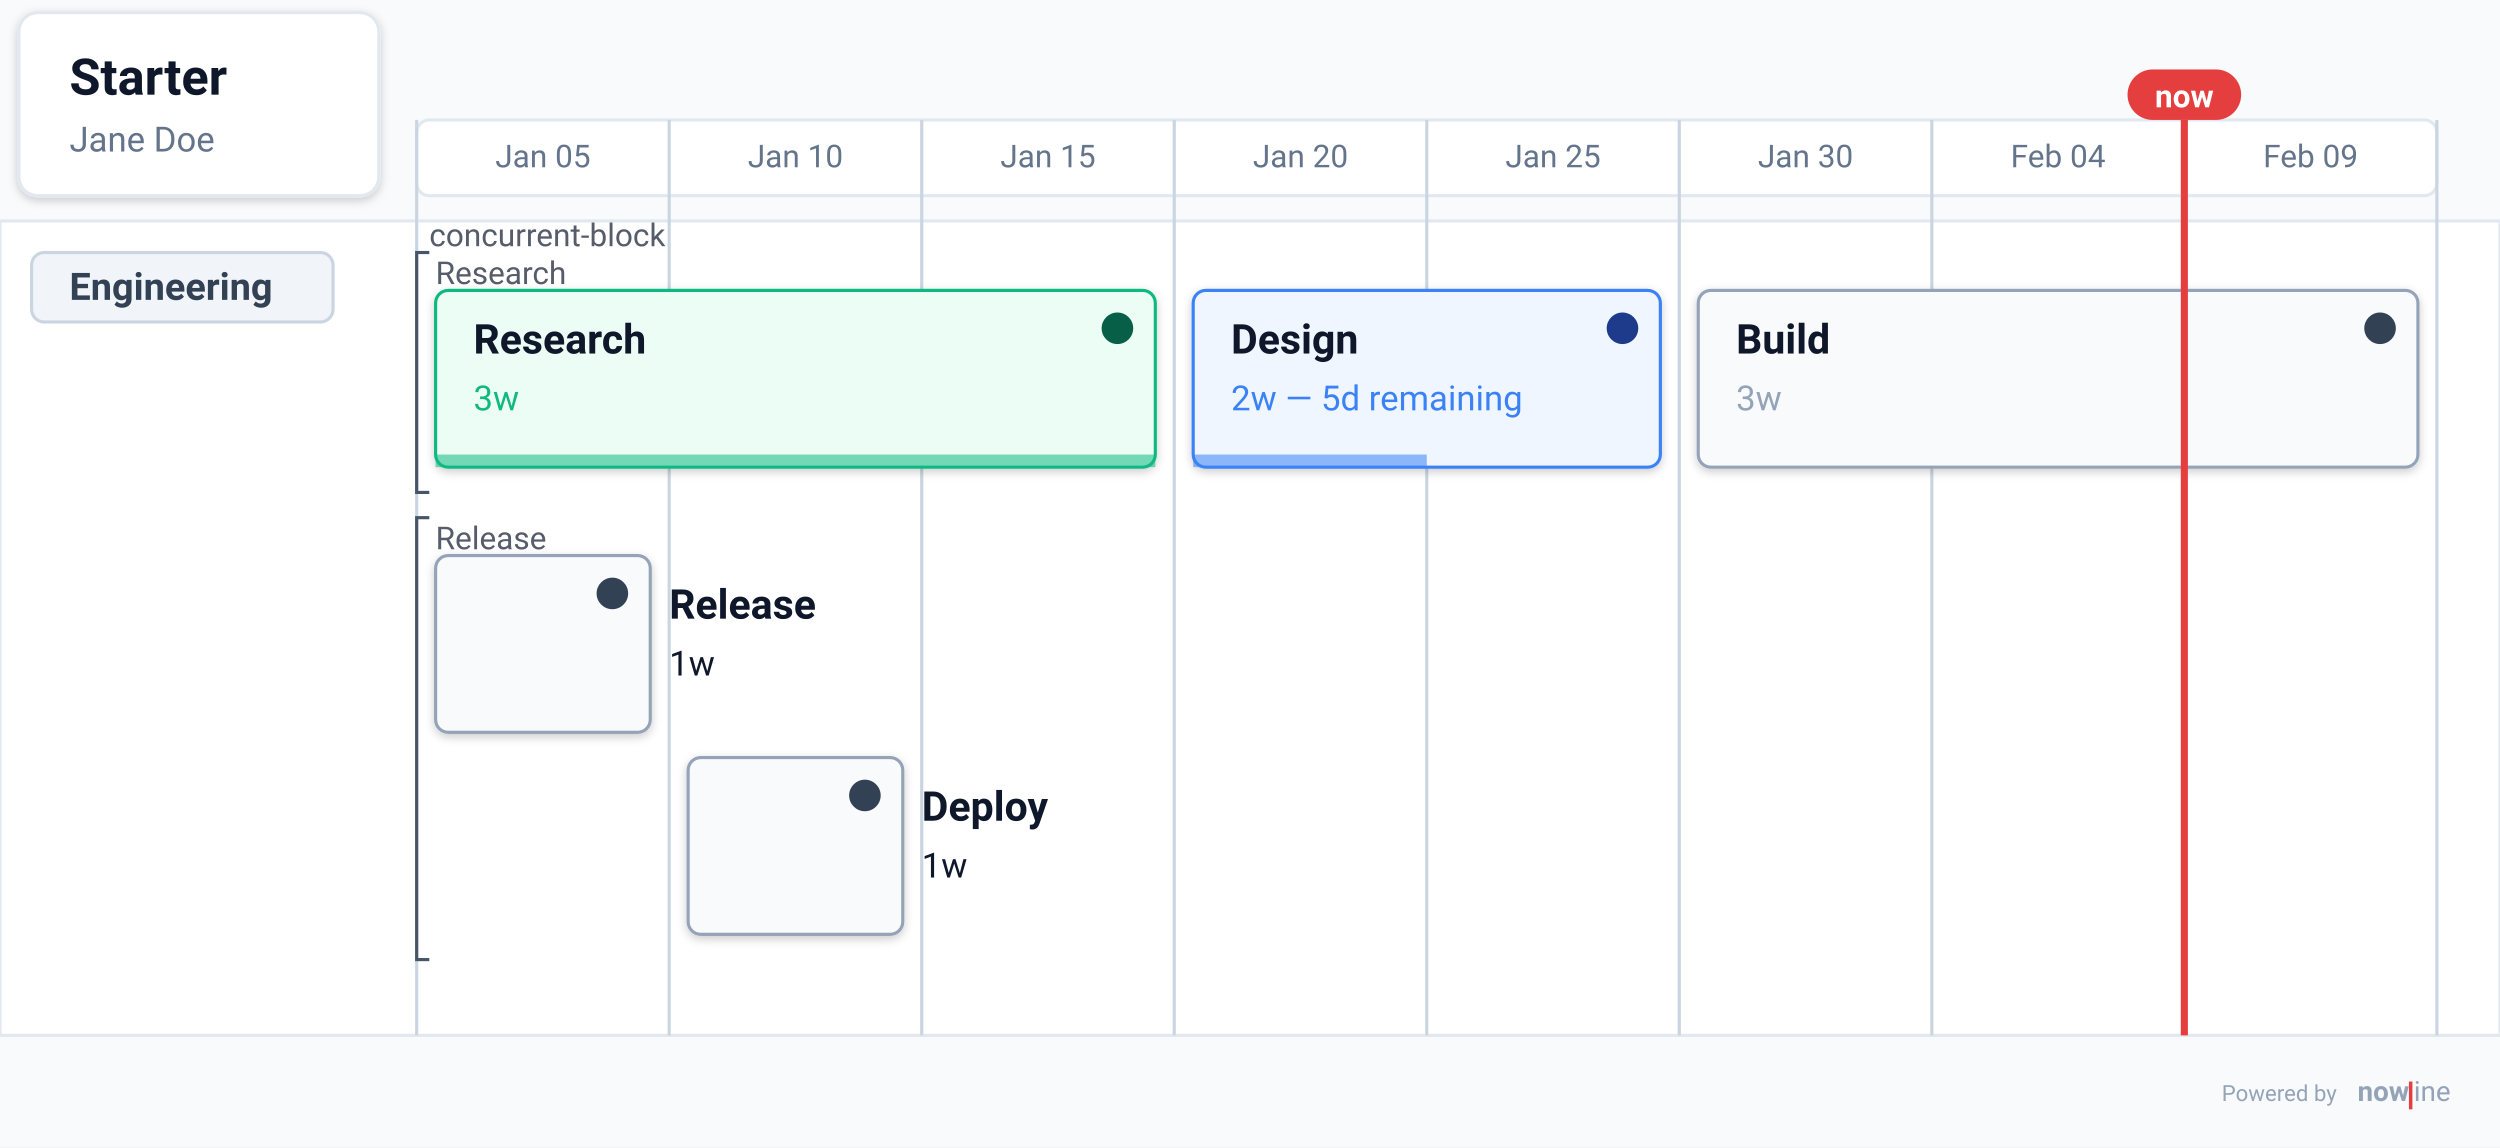
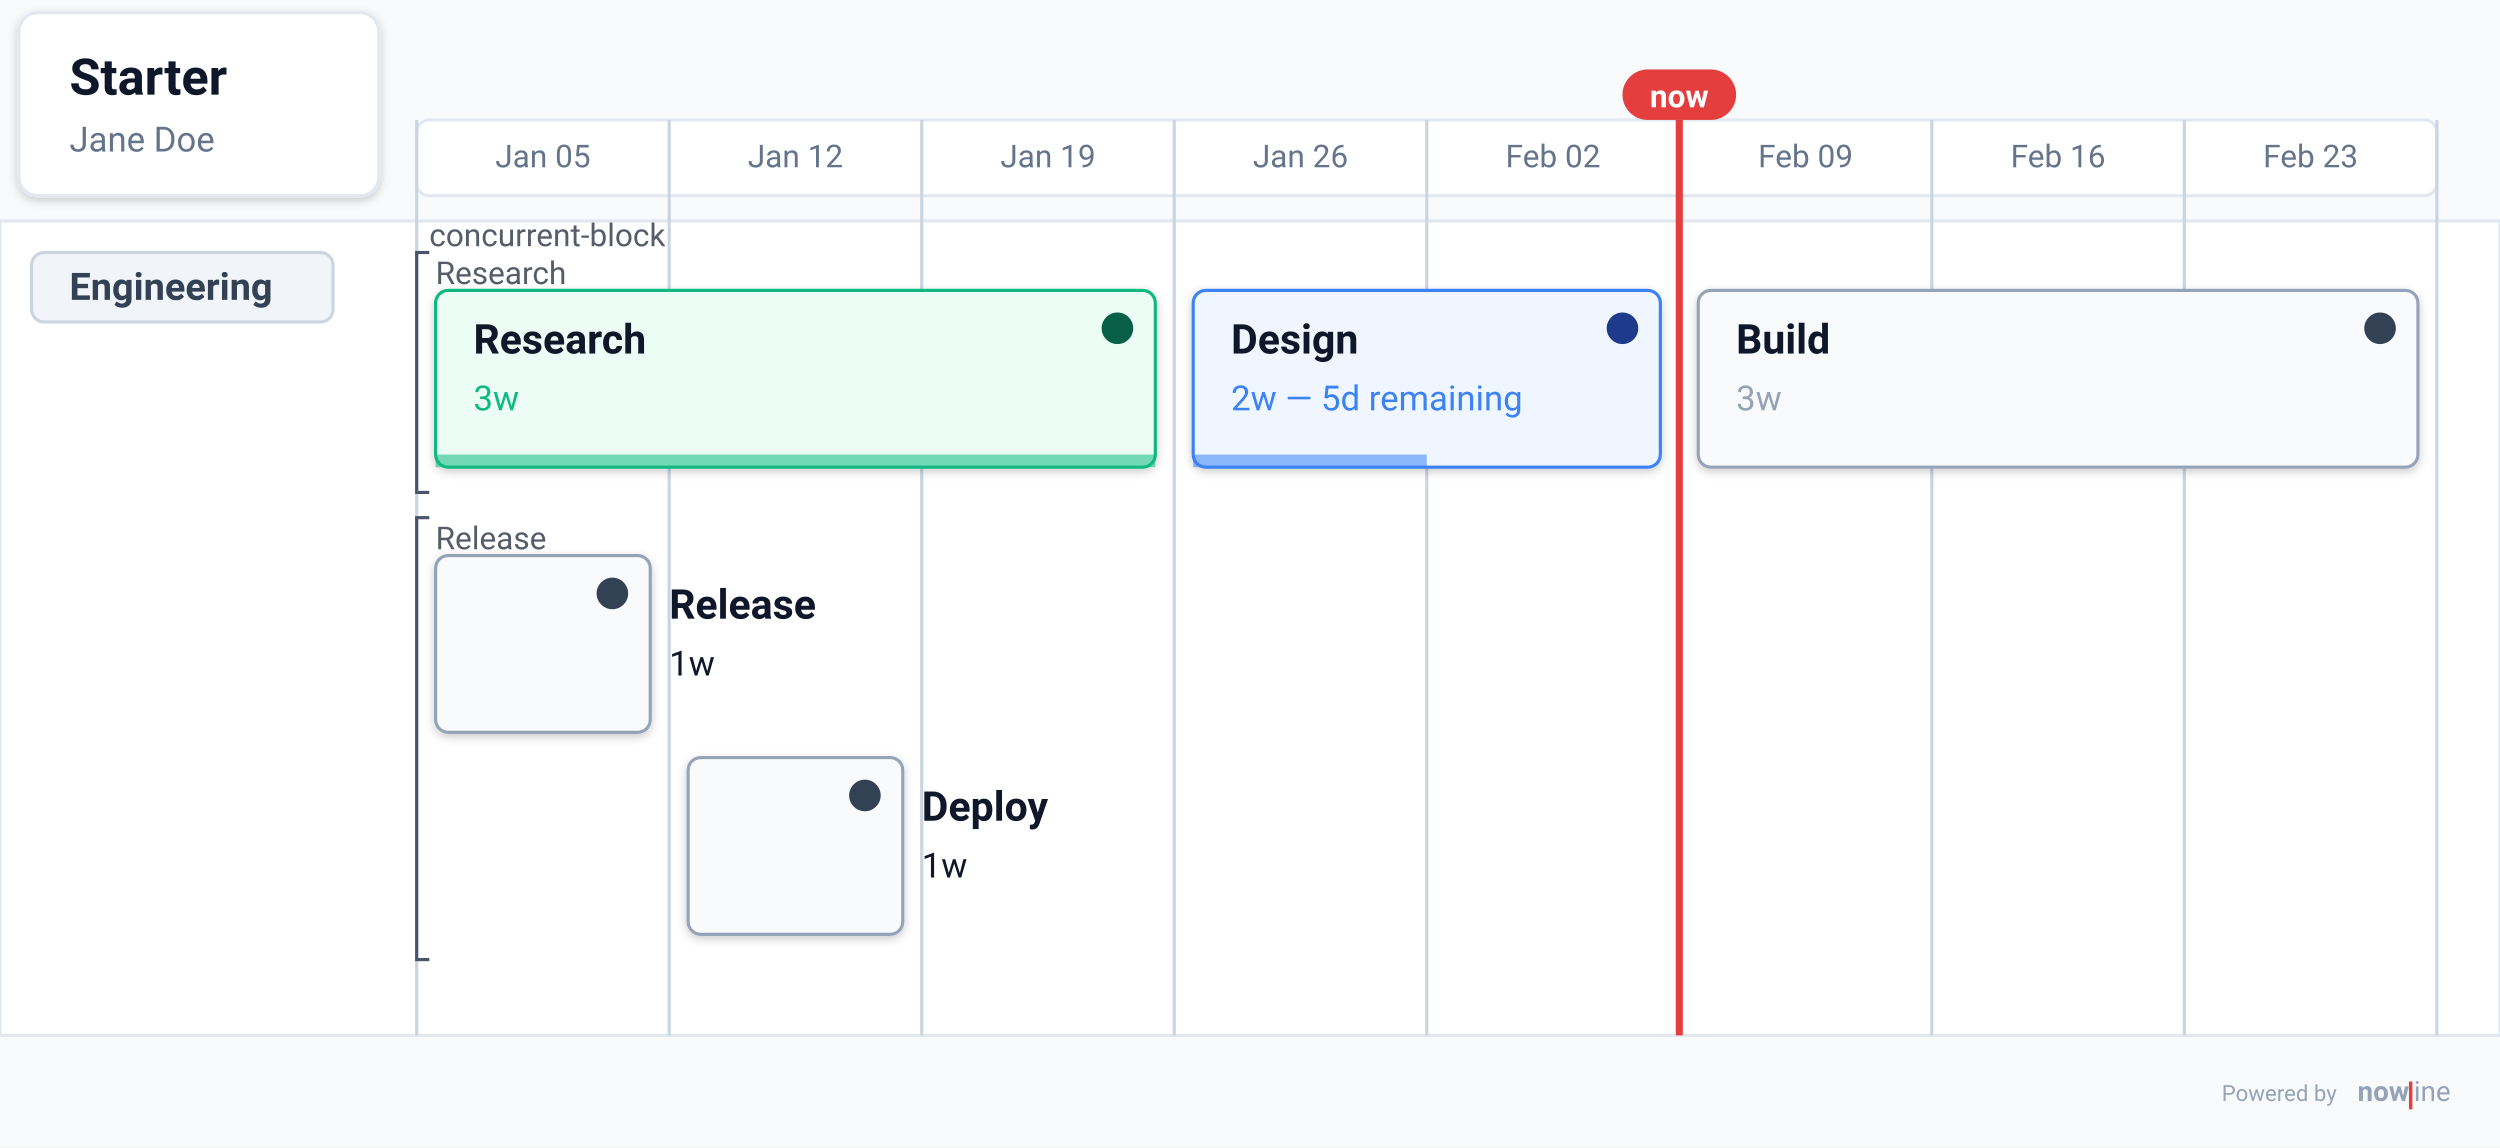
<svg xmlns="http://www.w3.org/2000/svg" data-generator="nowline" data-theme="light" height="363.44" viewBox="0 0 792 363.44" width="792">
  <defs>
    <filter height="200%" id="nl-0-root-shadow-subtle" width="200%" x="-50%" y="-50%">
      <feGaussianBlur in="SourceAlpha" stdDeviation="1.5" />
      <feOffset dx="0" dy="1" result="offsetblur" />
      <feComponentTransfer>
        <feFuncA type="linear" slope="0.2" />
      </feComponentTransfer>
      <feMerge>
        <feMergeNode />
        <feMergeNode in="SourceGraphic" />
      </feMerge>
    </filter>
    <filter height="200%" id="nl-0-root-shadow-soft" width="200%" x="-50%" y="-50%">
      <feGaussianBlur in="SourceAlpha" stdDeviation="5" />
      <feOffset dx="0" dy="3" result="offsetblur" />
      <feComponentTransfer>
        <feFuncA type="linear" slope="0.3" />
      </feComponentTransfer>
      <feMerge>
        <feMergeNode />
        <feMergeNode in="SourceGraphic" />
      </feMerge>
    </filter>
    <filter height="200%" id="nl-0-root-shadow-hard" width="200%" x="-50%" y="-50%">
      <feGaussianBlur in="SourceAlpha" stdDeviation="0" />
      <feOffset dx="2" dy="2" result="offsetblur" />
      <feComponentTransfer>
        <feFuncA type="linear" slope="0.45" />
      </feComponentTransfer>
      <feMerge>
        <feMergeNode />
        <feMergeNode in="SourceGraphic" />
      </feMerge>
    </filter>
    <marker id="nl-0-root-arrow" viewBox="0 0 10 10" refX="9" refY="5" markerWidth="7" markerHeight="7" orient="auto">
      <path d="M 0 0 L 10 5 L 0 10 z" fill="#475569" />
    </marker>
    <marker id="nl-0-root-arrow-light" viewBox="0 0 10 10" refX="9" refY="5" markerWidth="7" markerHeight="7" orient="auto">
      <path d="M 0 0 L 10 5 L 0 10 z" fill="#94a3b8" />
    </marker>
    <marker id="nl-0-root-arrow-dark" viewBox="0 0 10 10" refX="9" refY="5" markerWidth="7" markerHeight="7" orient="auto">
      <path d="M 0 0 L 10 5 L 0 10 z" fill="#0f172a" />
    </marker>
  </defs>
  <rect fill="#f8fafc" height="363.44" width="792" x="0" y="0" />
  <g data-layer="timeline">
    <rect fill="#ffffff" height="24" rx="4" ry="4" stroke="#e2e8f0" stroke-width="1" width="640" x="132" y="38" />
    <text fill="#64748b" font-family="system-ui, -apple-system, &quot;Segoe UI&quot;, Roboto, sans-serif" font-size="10" text-anchor="middle" x="172" y="53">Jan 05</text>
-     <text fill="#64748b" font-family="system-ui, -apple-system, &quot;Segoe UI&quot;, Roboto, sans-serif" font-size="10" text-anchor="middle" x="252" y="53">Jan 10</text>
-     <text fill="#64748b" font-family="system-ui, -apple-system, &quot;Segoe UI&quot;, Roboto, sans-serif" font-size="10" text-anchor="middle" x="332" y="53">Jan 15</text>
-     <text fill="#64748b" font-family="system-ui, -apple-system, &quot;Segoe UI&quot;, Roboto, sans-serif" font-size="10" text-anchor="middle" x="412" y="53">Jan 20</text>
-     <text fill="#64748b" font-family="system-ui, -apple-system, &quot;Segoe UI&quot;, Roboto, sans-serif" font-size="10" text-anchor="middle" x="492" y="53">Jan 25</text>
-     <text fill="#64748b" font-family="system-ui, -apple-system, &quot;Segoe UI&quot;, Roboto, sans-serif" font-size="10" text-anchor="middle" x="572" y="53">Jan 30</text>
-     <text fill="#64748b" font-family="system-ui, -apple-system, &quot;Segoe UI&quot;, Roboto, sans-serif" font-size="10" text-anchor="middle" x="652" y="53">Feb 04</text>
-     <text fill="#64748b" font-family="system-ui, -apple-system, &quot;Segoe UI&quot;, Roboto, sans-serif" font-size="10" text-anchor="middle" x="732" y="53">Feb 09</text>
+     <text fill="#64748b" font-family="system-ui, -apple-system, &quot;Segoe UI&quot;, Roboto, sans-serif" font-size="10" text-anchor="middle" x="252" y="53">Jan 12</text>
+     <text fill="#64748b" font-family="system-ui, -apple-system, &quot;Segoe UI&quot;, Roboto, sans-serif" font-size="10" text-anchor="middle" x="332" y="53">Jan 19</text>
+     <text fill="#64748b" font-family="system-ui, -apple-system, &quot;Segoe UI&quot;, Roboto, sans-serif" font-size="10" text-anchor="middle" x="412" y="53">Jan 26</text>
+     <text fill="#64748b" font-family="system-ui, -apple-system, &quot;Segoe UI&quot;, Roboto, sans-serif" font-size="10" text-anchor="middle" x="492" y="53">Feb 02</text>
+     <text fill="#64748b" font-family="system-ui, -apple-system, &quot;Segoe UI&quot;, Roboto, sans-serif" font-size="10" text-anchor="middle" x="572" y="53">Feb 09</text>
+     <text fill="#64748b" font-family="system-ui, -apple-system, &quot;Segoe UI&quot;, Roboto, sans-serif" font-size="10" text-anchor="middle" x="652" y="53">Feb 16</text>
+     <text fill="#64748b" font-family="system-ui, -apple-system, &quot;Segoe UI&quot;, Roboto, sans-serif" font-size="10" text-anchor="middle" x="732" y="53">Feb 23</text>
  </g>
  <g data-id="engineering" data-layer="swimlane-bg">
    <rect fill="#ffffff" height="258" stroke="#e2e8f0" stroke-width="1" width="792" x="0" y="70" />
  </g>
  <g data-layer="grid">
    <line stroke="#cbd5e1" stroke-width="1" x1="132" x2="132" y1="38" y2="328" />
    <line stroke="#cbd5e1" stroke-width="1" x1="212" x2="212" y1="38" y2="328" />
    <line stroke="#cbd5e1" stroke-width="1" x1="292" x2="292" y1="38" y2="328" />
    <line stroke="#cbd5e1" stroke-width="1" x1="372" x2="372" y1="38" y2="328" />
    <line stroke="#cbd5e1" stroke-width="1" x1="452" x2="452" y1="38" y2="328" />
    <line stroke="#cbd5e1" stroke-width="1" x1="532" x2="532" y1="38" y2="328" />
    <line stroke="#cbd5e1" stroke-width="1" x1="612" x2="612" y1="38" y2="328" />
    <line stroke="#cbd5e1" stroke-width="1" x1="692" x2="692" y1="38" y2="328" />
    <line stroke="#cbd5e1" stroke-width="1" x1="772" x2="772" y1="38" y2="328" />
  </g>
  <g data-id="engineering" data-layer="swimlane">
    <rect fill="#f1f5f9" height="22" rx="4" ry="4" stroke="#cbd5e1" stroke-width="1" width="95.5" x="10" y="80" />
    <text fill="#334155" font-family="system-ui, -apple-system, &quot;Segoe UI&quot;, Roboto, sans-serif" font-size="12" font-weight="600" x="22" y="95">Engineering</text>
    <g data-id="concurrent-block" data-layer="parallel">
      <text fill="#0f172a" fill-opacity="0.7" font-family="system-ui, -apple-system, &quot;Segoe UI&quot;, Roboto, sans-serif" font-size="10" font-style="normal" font-weight="400" x="136" y="78">concurrent-block</text>
      <g data-id="research-group" data-layer="group">
        <path d="M136 80 L132 80 L132 156 L136 156" fill="none" stroke="#475569" stroke-width="1" />
        <text fill="#0f172a" fill-opacity="0.7" font-family="system-ui, -apple-system, &quot;Segoe UI&quot;, Roboto, sans-serif" font-size="10" font-style="normal" font-weight="400" x="138" y="90">Research</text>
        <g data-id="research" data-layer="item">
          <rect fill="#ecfdf5" filter="url(#nl-0-root-shadow-subtle)" height="56" rx="4" ry="4" stroke="#10b981" stroke-width="1" width="228" x="138" y="92" />
          <rect fill="#10b981" height="4" opacity="0.55" width="228" x="138" y="144" />
          <circle cx="354" cy="104" fill="#065f46" r="5" />
          <text fill="#0f172a" font-family="system-ui, -apple-system, &quot;Segoe UI&quot;, Roboto, sans-serif" font-size="13" font-weight="600" x="150" y="112">Research</text>
          <text fill="#10b981" font-family="system-ui, -apple-system, &quot;Segoe UI&quot;, Roboto, sans-serif" font-size="11" x="150" y="130">3w</text>
        </g>
        <g data-id="design" data-layer="item">
          <rect fill="#eff6ff" filter="url(#nl-0-root-shadow-subtle)" height="56" rx="4" ry="4" stroke="#3b82f6" stroke-width="1" width="148" x="378" y="92" />
          <rect fill="#3b82f6" height="4" opacity="0.55" width="74" x="378" y="144" />
          <circle cx="514" cy="104" fill="#1e3a8a" r="5" />
          <text fill="#0f172a" font-family="system-ui, -apple-system, &quot;Segoe UI&quot;, Roboto, sans-serif" font-size="13" font-weight="600" x="390" y="112">Design</text>
          <text fill="#3b82f6" font-family="system-ui, -apple-system, &quot;Segoe UI&quot;, Roboto, sans-serif" font-size="11" x="390" y="130">2w — 5d remaining</text>
        </g>
        <g data-id="build" data-layer="item">
          <rect fill="#f8fafc" filter="url(#nl-0-root-shadow-subtle)" height="56" rx="4" ry="4" stroke="#94a3b8" stroke-width="1" width="228" x="538" y="92" />
          <circle cx="754" cy="104" fill="#334155" r="5" />
          <text fill="#0f172a" font-family="system-ui, -apple-system, &quot;Segoe UI&quot;, Roboto, sans-serif" font-size="13" font-weight="600" x="550" y="112">Build</text>
          <text fill="#94a3b8" font-family="system-ui, -apple-system, &quot;Segoe UI&quot;, Roboto, sans-serif" font-size="11" x="550" y="130">3w</text>
        </g>
      </g>
      <g data-id="release-group" data-layer="group">
        <path d="M136 164 L132 164 L132 304 L136 304" fill="none" stroke="#475569" stroke-width="1" />
        <text fill="#0f172a" fill-opacity="0.7" font-family="system-ui, -apple-system, &quot;Segoe UI&quot;, Roboto, sans-serif" font-size="10" font-style="normal" font-weight="400" x="138" y="174">Release</text>
        <g data-id="release" data-layer="item">
          <rect fill="#f8fafc" filter="url(#nl-0-root-shadow-subtle)" height="56" rx="4" ry="4" stroke="#94a3b8" stroke-width="1" width="68" x="138" y="176" />
          <circle cx="194" cy="188" fill="#334155" r="5" />
          <text fill="#0f172a" font-family="system-ui, -apple-system, &quot;Segoe UI&quot;, Roboto, sans-serif" font-size="13" font-weight="600" x="212" y="196">Release</text>
          <text fill="#0f172a" font-family="system-ui, -apple-system, &quot;Segoe UI&quot;, Roboto, sans-serif" font-size="11" x="212" y="214">1w</text>
        </g>
        <g data-id="deploy" data-layer="item">
          <rect fill="#f8fafc" filter="url(#nl-0-root-shadow-subtle)" height="56" rx="4" ry="4" stroke="#94a3b8" stroke-width="1" width="68" x="218" y="240" />
          <circle cx="274" cy="252" fill="#334155" r="5" />
          <text fill="#0f172a" font-family="system-ui, -apple-system, &quot;Segoe UI&quot;, Roboto, sans-serif" font-size="13" font-weight="600" x="292" y="260">Deploy</text>
          <text fill="#0f172a" font-family="system-ui, -apple-system, &quot;Segoe UI&quot;, Roboto, sans-serif" font-size="11" x="292" y="278">1w</text>
        </g>
      </g>
    </g>
  </g>
  <g data-layer="nowline">
-     <line stroke="#e53e3e" stroke-width="2.25" x1="692" x2="692" y1="38" y2="328" />
-     <rect fill="#e53e3e" height="16" rx="8" ry="8" width="36" x="674" y="22" />
-     <text fill="#ffffff" font-family="system-ui, -apple-system, &quot;Segoe UI&quot;, Roboto, sans-serif" font-size="10" font-weight="700" text-anchor="middle" x="692" y="34">now</text>
+     <line stroke="#e53e3e" stroke-width="2.25" x1="532" x2="532" y1="38" y2="328" />
+     <rect fill="#e53e3e" height="16" rx="8" ry="8" width="36" x="514" y="22" />
+     <text fill="#ffffff" font-family="system-ui, -apple-system, &quot;Segoe UI&quot;, Roboto, sans-serif" font-size="10" font-weight="700" text-anchor="middle" x="532" y="34">now</text>
  </g>
  <g data-id="nl-0-root-header" data-layer="header">
    <rect fill="#ffffff" filter="url(#nl-0-root-shadow-subtle)" height="58" rx="6" ry="6" stroke="#e2e8f0" stroke-width="1" width="114" x="6" y="4" />
    <text fill="#0f172a" font-family="system-ui, -apple-system, &quot;Segoe UI&quot;, Roboto, sans-serif" font-size="16" font-weight="600" x="22" y="30">Starter</text>
    <text fill="#64748b" font-family="system-ui, -apple-system, &quot;Segoe UI&quot;, Roboto, sans-serif" font-size="11" x="22" y="48">Jane Doe</text>
  </g>
  <a aria-label="Powered by nowline" href="https://nowline.io" rel="noopener" target="_blank">
    <g data-layer="attribution">
      <g transform="translate(703.84 340) scale(0.22)">
        <text fill="#94a3b8" font-family="system-ui, -apple-system, &quot;Segoe UI&quot;, Roboto, sans-serif" font-size="32" font-weight="400" x="0" y="40">Powered by</text>
        <text fill="#94a3b8" font-family="system-ui, -apple-system, &quot;Segoe UI&quot;, Roboto, sans-serif" font-size="40" font-weight="700" x="195.6" y="40">now</text>
        <rect fill="#e53e3e" height="40" width="5" x="269.6" y="12" />
        <text fill="#94a3b8" font-family="system-ui, -apple-system, &quot;Segoe UI&quot;, Roboto, sans-serif" font-size="40" font-weight="400" x="276.6" y="40">ine</text>
      </g>
    </g>
  </a>
</svg>
